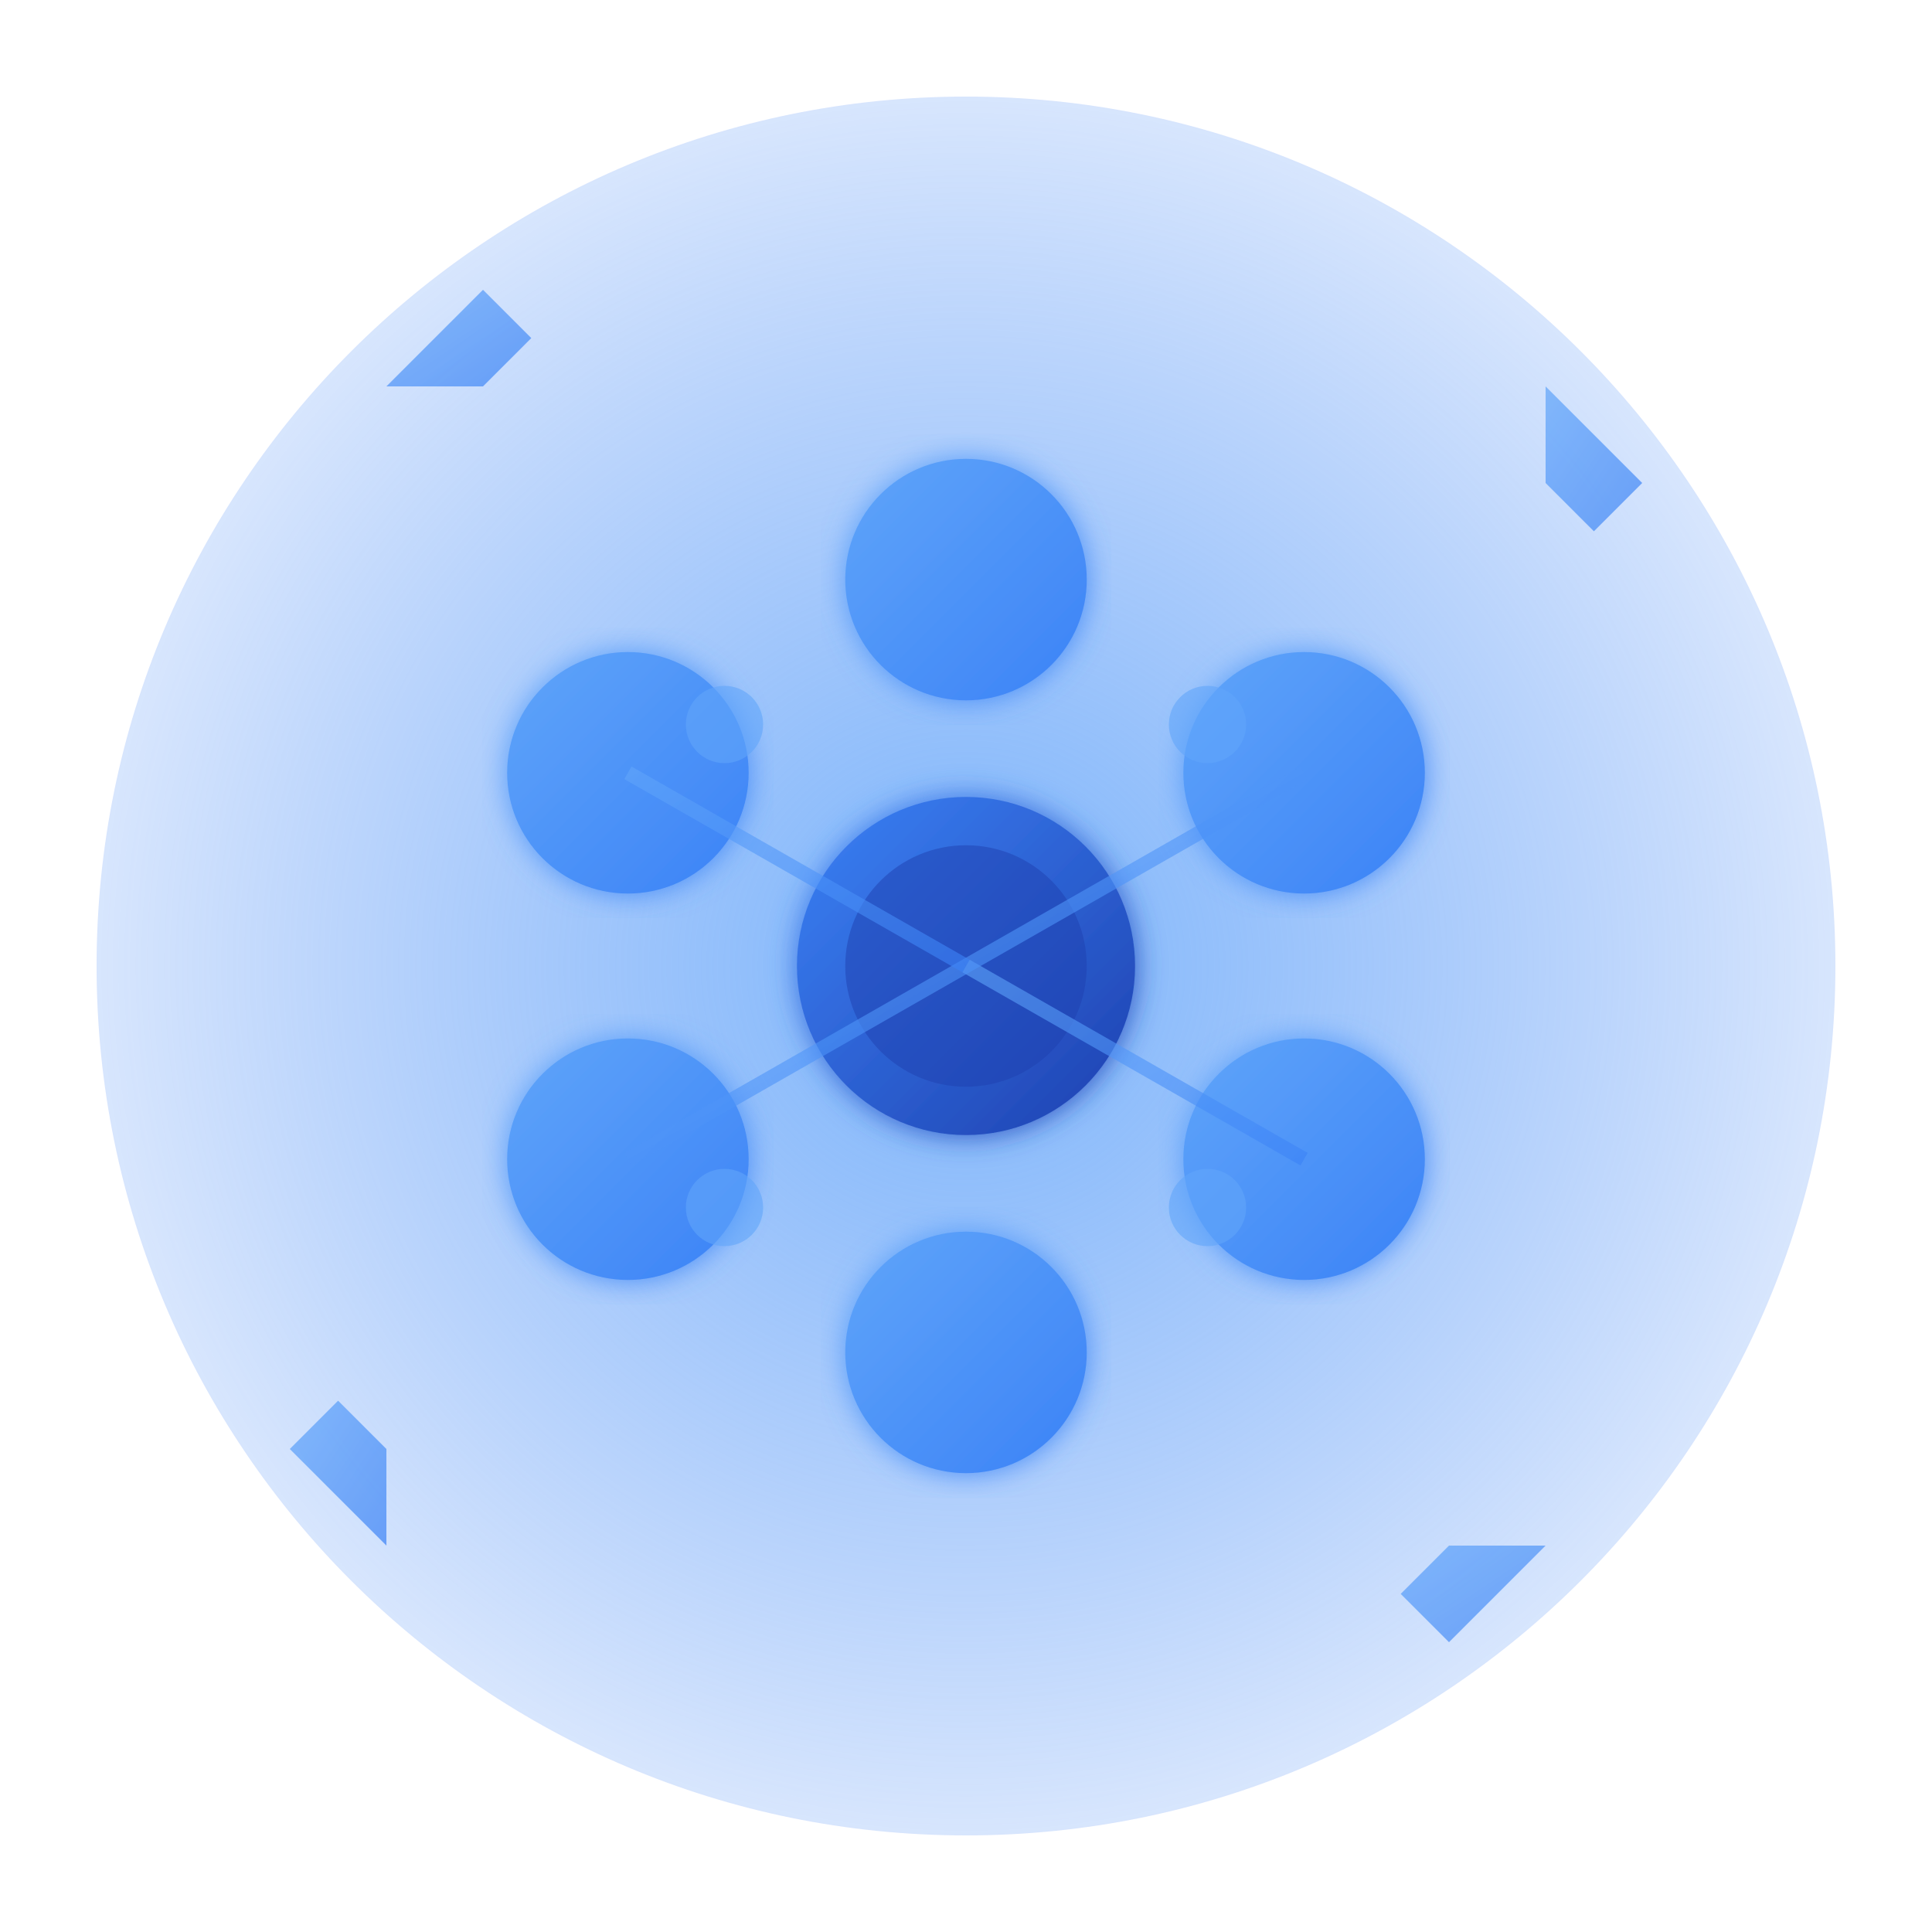
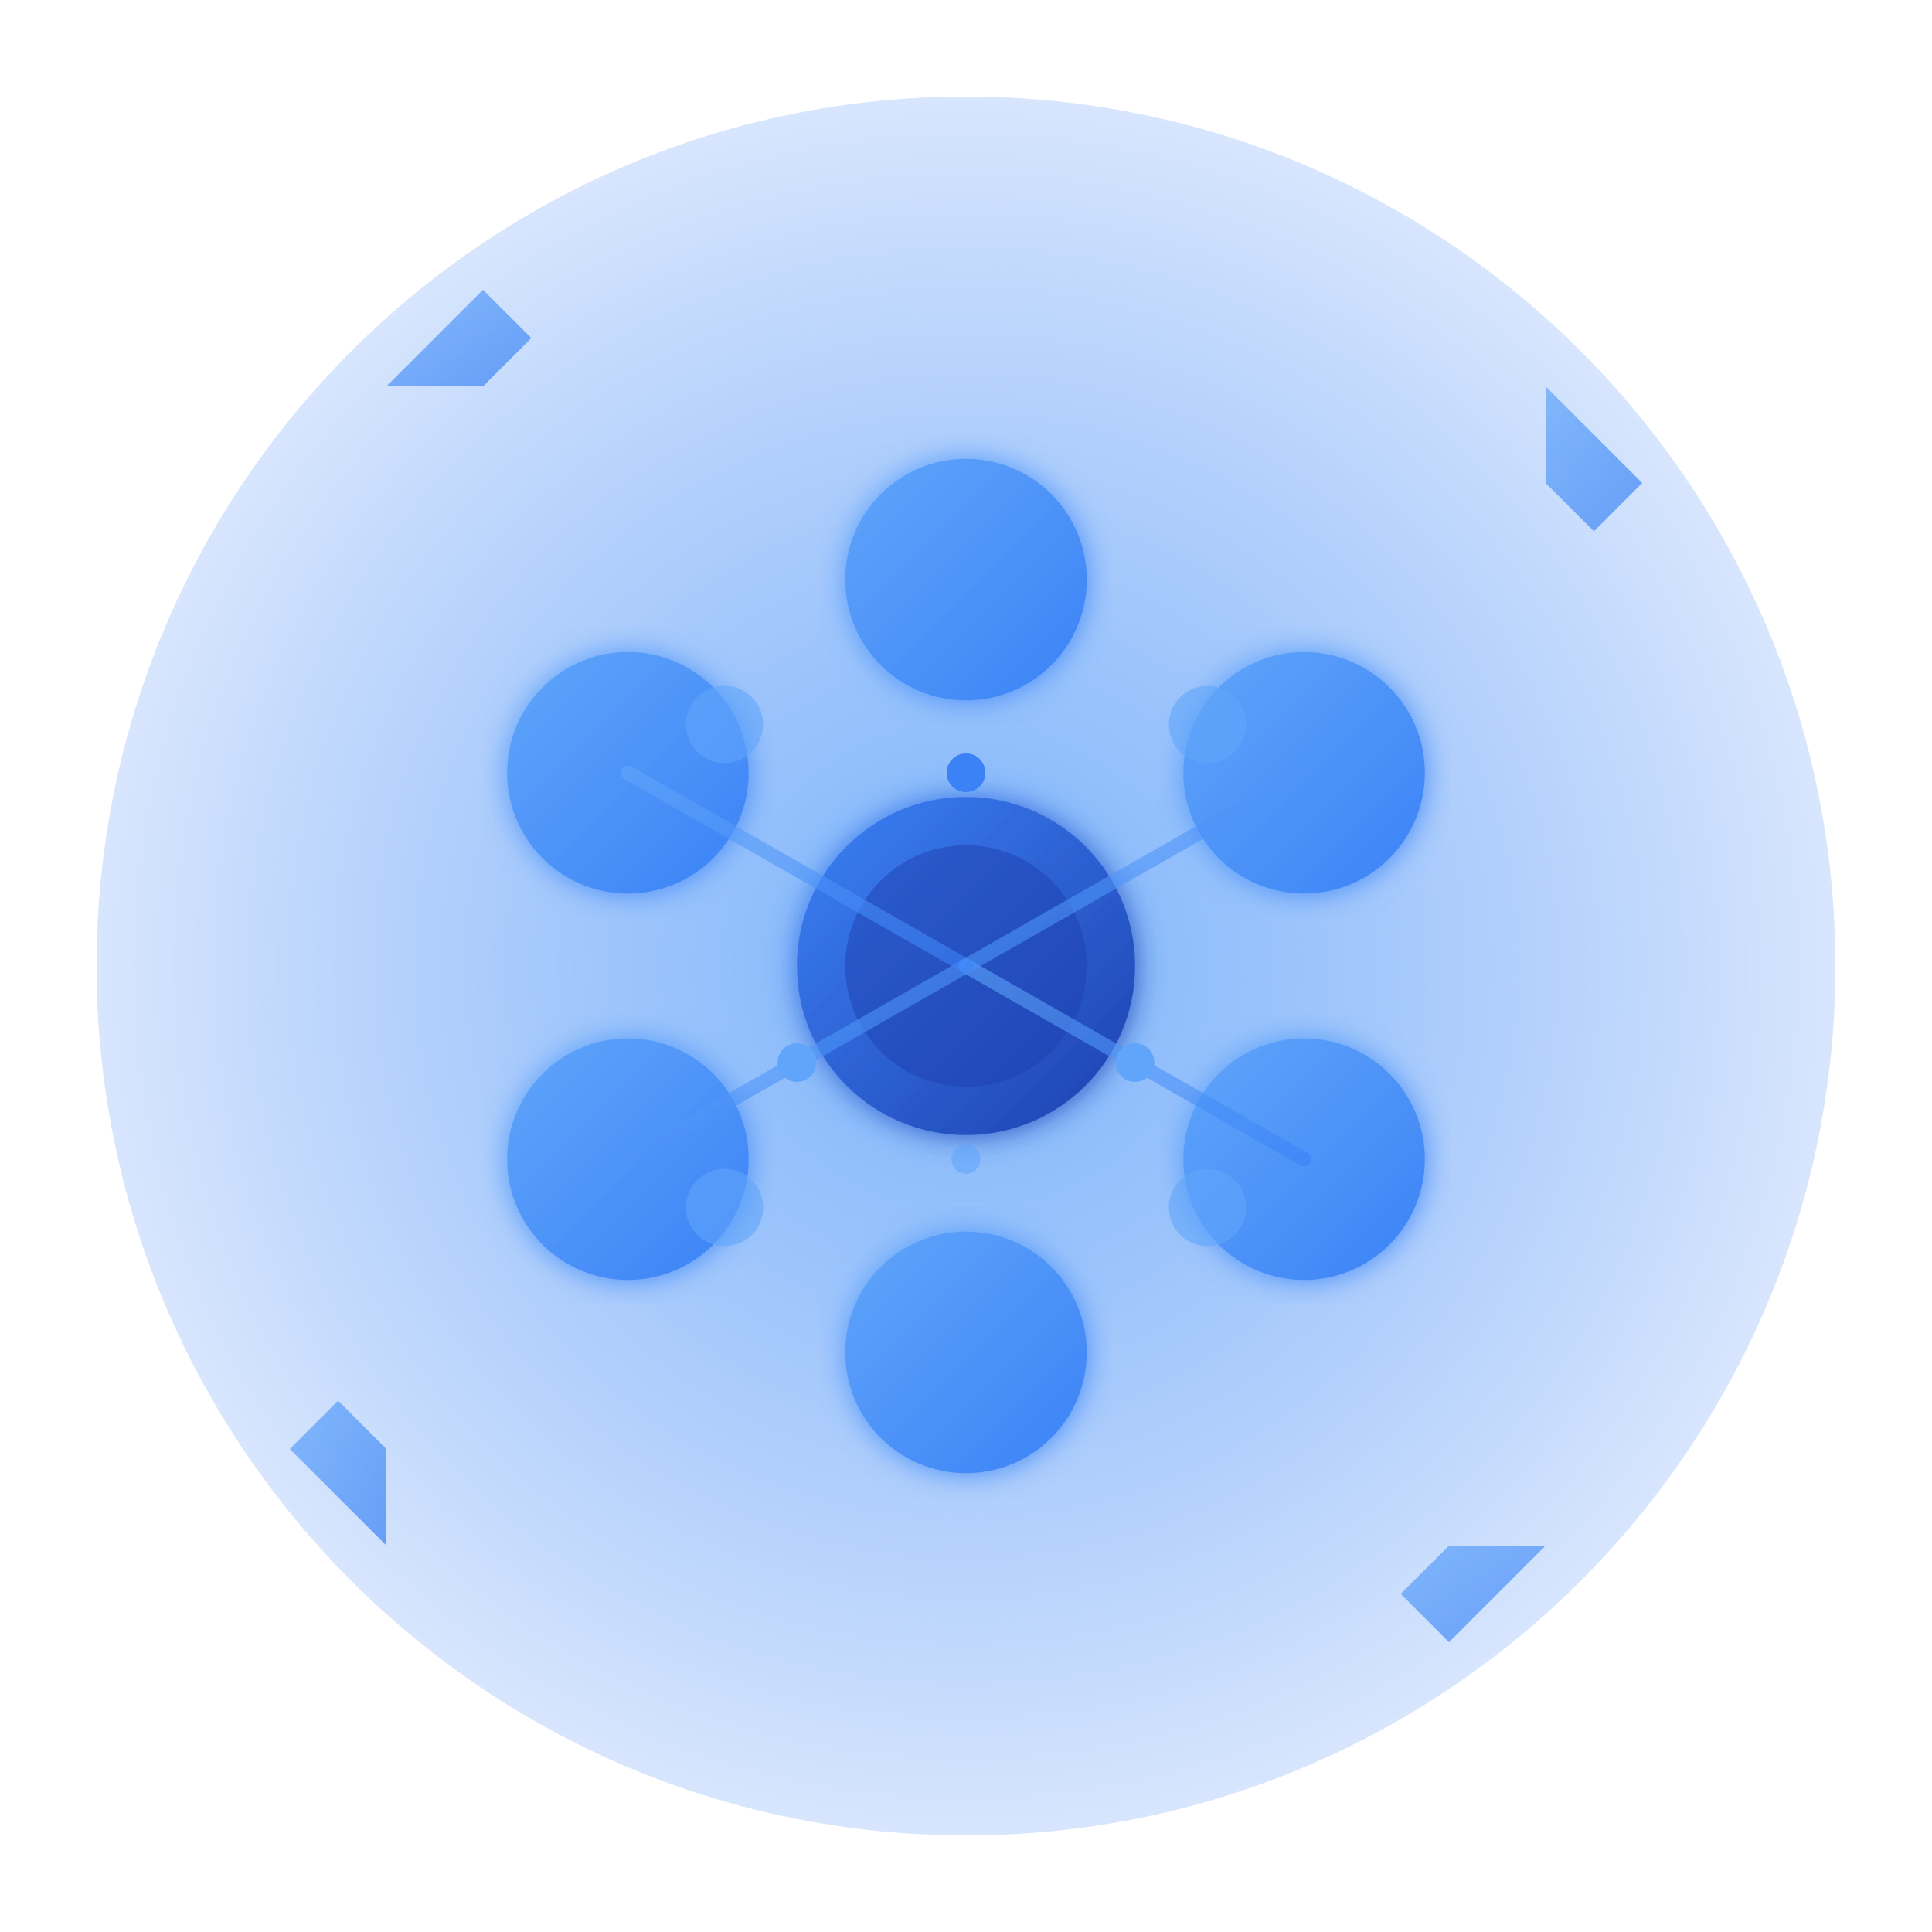
<svg xmlns="http://www.w3.org/2000/svg" width="400" height="400" viewBox="0 0 400 400" fill="none">
  <defs>
    <linearGradient id="grad1" x1="0%" y1="0%" x2="100%" y2="100%">
      <stop offset="0%" style="stop-color:#3B82F6;stop-opacity:1" />
      <stop offset="100%" style="stop-color:#1E40AF;stop-opacity:1" />
    </linearGradient>
    <linearGradient id="grad2" x1="0%" y1="0%" x2="100%" y2="100%">
      <stop offset="0%" style="stop-color:#60A5FA;stop-opacity:1" />
      <stop offset="100%" style="stop-color:#3B82F6;stop-opacity:1" />
    </linearGradient>
    <radialGradient id="radial1" cx="50%" cy="50%">
      <stop offset="0%" style="stop-color:#60A5FA;stop-opacity:0.8" />
      <stop offset="100%" style="stop-color:#3B82F6;stop-opacity:0.2" />
    </radialGradient>
    <filter id="glow">
      <feGaussianBlur stdDeviation="3" result="coloredBlur" />
      <feMerge>
        <feMergeNode in="coloredBlur" />
        <feMergeNode in="SourceGraphic" />
      </feMerge>
    </filter>
  </defs>
  <circle cx="200" cy="200" r="180" fill="url(#radial1)" />
  <g transform="translate(200, 200)">
    <circle cx="0" cy="0" r="35" fill="url(#grad1)" filter="url(#glow)" />
    <circle cx="0" cy="0" r="25" fill="#1E40AF" opacity="0.5" />
    <circle cx="0" cy="-80" r="25" fill="url(#grad2)" filter="url(#glow)" />
    <circle cx="70" cy="40" r="25" fill="url(#grad2)" filter="url(#glow)" />
    <circle cx="-70" cy="40" r="25" fill="url(#grad2)" filter="url(#glow)" />
    <circle cx="70" cy="-40" r="25" fill="url(#grad2)" filter="url(#glow)" />
    <circle cx="-70" cy="-40" r="25" fill="url(#grad2)" filter="url(#glow)" />
    <circle cx="0" cy="80" r="25" fill="url(#grad2)" filter="url(#glow)" />
-     <line x1="0" y1="0" x2="0" y2="-80" stroke="url(#grad2)" stroke-width="3" opacity="0.6" />
-     <line x1="0" y1="0" x2="70" y2="40" stroke="url(#grad2)" stroke-width="3" opacity="0.6" />
-     <line x1="0" y1="0" x2="-70" y2="40" stroke="url(#grad2)" stroke-width="3" opacity="0.6" />
-     <line x1="0" y1="0" x2="70" y2="-40" stroke="url(#grad2)" stroke-width="3" opacity="0.6" />
-     <line x1="0" y1="0" x2="-70" y2="-40" stroke="url(#grad2)" stroke-width="3" opacity="0.6" />
-     <line x1="0" y1="0" x2="0" y2="80" stroke="url(#grad2)" stroke-width="3" opacity="0.6" />
-     <line x1="70" y1="40" x2="-70" y2="40" stroke="url(#grad2)" stroke-width="2" opacity="0.4" stroke-dasharray="4,4" />
-     <line x1="70" y1="-40" x2="-70" y2="-40" stroke="url(#grad2)" stroke-width="2" opacity="0.4" stroke-dasharray="4,4" />
-     <line x1="70" y1="40" x2="70" y2="-40" stroke="url(#grad2)" stroke-width="2" opacity="0.4" stroke-dasharray="4,4" />
-     <line x1="-70" y1="40" x2="-70" y2="-40" stroke="url(#grad2)" stroke-width="2" opacity="0.4" stroke-dasharray="4,4" />
+     <line x1="0" y1="0" x2="0" y2="-80" stroke="url(#grad2)" stroke-width="3" opacity="0.6" stroke-linecap="round" />
+     <line x1="0" y1="0" x2="70" y2="40" stroke="url(#grad2)" stroke-width="3" opacity="0.6" stroke-linecap="round" />
+     <line x1="0" y1="0" x2="-70" y2="40" stroke="url(#grad2)" stroke-width="3" opacity="0.6" stroke-linecap="round" />
+     <line x1="0" y1="0" x2="70" y2="-40" stroke="url(#grad2)" stroke-width="3" opacity="0.6" stroke-linecap="round" />
+     <line x1="0" y1="0" x2="-70" y2="-40" stroke="url(#grad2)" stroke-width="3" opacity="0.6" stroke-linecap="round" />
+     <line x1="0" y1="0" x2="0" y2="80" stroke="url(#grad2)" stroke-width="3" opacity="0.6" stroke-linecap="round" />
+     <circle cx="0" cy="-40" r="4" fill="#60A5FA">
+       <animateMotion dur="2s" repeatCount="indefinite">
+         <mpath href="#hubToTop" />
+       </animateMotion>
+       <animate attributeName="opacity" values="1;0.2;1" dur="2s" repeatCount="indefinite" />
+     </circle>
+     <path id="hubToTop" d="M 0 0 L 0 -80" fill="none" />
+     <circle cx="35" cy="20" r="4" fill="#60A5FA">
+       <animateMotion dur="2s" repeatCount="indefinite" begin="0.3s">
+         <mpath href="#hubToRight" />
+       </animateMotion>
+       <animate attributeName="opacity" values="1;0.2;1" dur="2s" repeatCount="indefinite" begin="0.3s" />
+     </circle>
+     <path id="hubToRight" d="M 0 0 L 70 40" fill="none" />
+     <circle cx="-35" cy="20" r="4" fill="#60A5FA">
+       <animateMotion dur="2s" repeatCount="indefinite" begin="0.6s">
+         <mpath href="#hubToLeft" />
+       </animateMotion>
+       <animate attributeName="opacity" values="1;0.2;1" dur="2s" repeatCount="indefinite" begin="0.6s" />
+     </circle>
+     <path id="hubToLeft" d="M 0 0 L -70 40" fill="none" />
+     <circle cx="0" cy="-40" r="4" fill="#3B82F6">
+       <animateMotion dur="2s" repeatCount="indefinite" begin="1s">
+         <mpath href="#hubToTop" pathDirection="reverse" />
+       </animateMotion>
+       <animate attributeName="opacity" values="0.2;1;0.2" dur="2s" repeatCount="indefinite" begin="1s" />
+     </circle>
+     <line x1="70" y1="40" x2="-70" y2="40" stroke="url(#grad2)" stroke-width="2" opacity="0.4" stroke-dasharray="4,4" stroke-linecap="round" />
+     <line x1="70" y1="-40" x2="-70" y2="-40" stroke="url(#grad2)" stroke-width="2" opacity="0.4" stroke-dasharray="4,4" stroke-linecap="round" />
+     <line x1="70" y1="40" x2="70" y2="-40" stroke="url(#grad2)" stroke-width="2" opacity="0.4" stroke-dasharray="4,4" stroke-linecap="round" />
+     <line x1="-70" y1="40" x2="-70" y2="-40" stroke="url(#grad2)" stroke-width="2" opacity="0.4" stroke-dasharray="4,4" stroke-linecap="round" />
+     <circle cx="0" cy="40" r="3" fill="#60A5FA" opacity="0.6">
+       <animateMotion dur="3s" repeatCount="indefinite">
+         <mpath href="#peerConnection1" />
+       </animateMotion>
+     </circle>
+     <path id="peerConnection1" d="M 70 40 L -70 40" fill="none" />
  </g>
  <g transform="translate(200, 200)">
-     <path d="M -120 -120 L -100 -140 L -90 -130 L -100 -120 Z" fill="url(#grad2)" opacity="0.7" />
-     <path d="M 120 -120 L 140 -100 L 130 -90 L 120 -100 Z" fill="url(#grad2)" opacity="0.7" />
-     <path d="M 120 120 L 100 140 L 90 130 L 100 120 Z" fill="url(#grad2)" opacity="0.7" />
-     <path d="M -120 120 L -140 100 L -130 90 L -120 100 Z" fill="url(#grad2)" opacity="0.7" />
+     <path d="M -120 -120 L -100 -140 L -90 -130 L -100 -120 Z" fill="url(#grad2)" opacity="0.7">
+       <animateTransform attributeName="transform" type="scale" values="1;1.2;1" dur="3s" repeatCount="indefinite" />
+     </path>
+     <path d="M 120 -120 L 140 -100 L 130 -90 L 120 -100 Z" fill="url(#grad2)" opacity="0.7">
+       <animateTransform attributeName="transform" type="scale" values="1;1.2;1" dur="3s" begin="0.5s" repeatCount="indefinite" />
+     </path>
+     <path d="M 120 120 L 100 140 L 90 130 L 100 120 Z" fill="url(#grad2)" opacity="0.7">
+       <animateTransform attributeName="transform" type="scale" values="1;1.2;1" dur="3s" begin="1s" repeatCount="indefinite" />
+     </path>
+     <path d="M -120 120 L -140 100 L -130 90 L -120 100 Z" fill="url(#grad2)" opacity="0.7">
+       <animateTransform attributeName="transform" type="scale" values="1;1.2;1" dur="3s" begin="1.5s" repeatCount="indefinite" />
+     </path>
  </g>
-   <circle cx="150" cy="150" r="8" fill="#60A5FA" opacity="0.6" />
-   <circle cx="250" cy="150" r="8" fill="#60A5FA" opacity="0.6" />
-   <circle cx="150" cy="250" r="8" fill="#60A5FA" opacity="0.6" />
-   <circle cx="250" cy="250" r="8" fill="#60A5FA" opacity="0.6" />
+   <circle cx="150" cy="150" r="8" fill="#60A5FA" opacity="0.6">
+     <animate attributeName="r" values="8;10;8" dur="2s" repeatCount="indefinite" />
+   </circle>
+   <circle cx="250" cy="150" r="8" fill="#60A5FA" opacity="0.6">
+     <animate attributeName="r" values="8;10;8" dur="2s" begin="0.5s" repeatCount="indefinite" />
+   </circle>
+   <circle cx="150" cy="250" r="8" fill="#60A5FA" opacity="0.6">
+     <animate attributeName="r" values="8;10;8" dur="2s" begin="1s" repeatCount="indefinite" />
+   </circle>
+   <circle cx="250" cy="250" r="8" fill="#60A5FA" opacity="0.6">
+     <animate attributeName="r" values="8;10;8" dur="2s" begin="1.5s" repeatCount="indefinite" />
+   </circle>
</svg>
